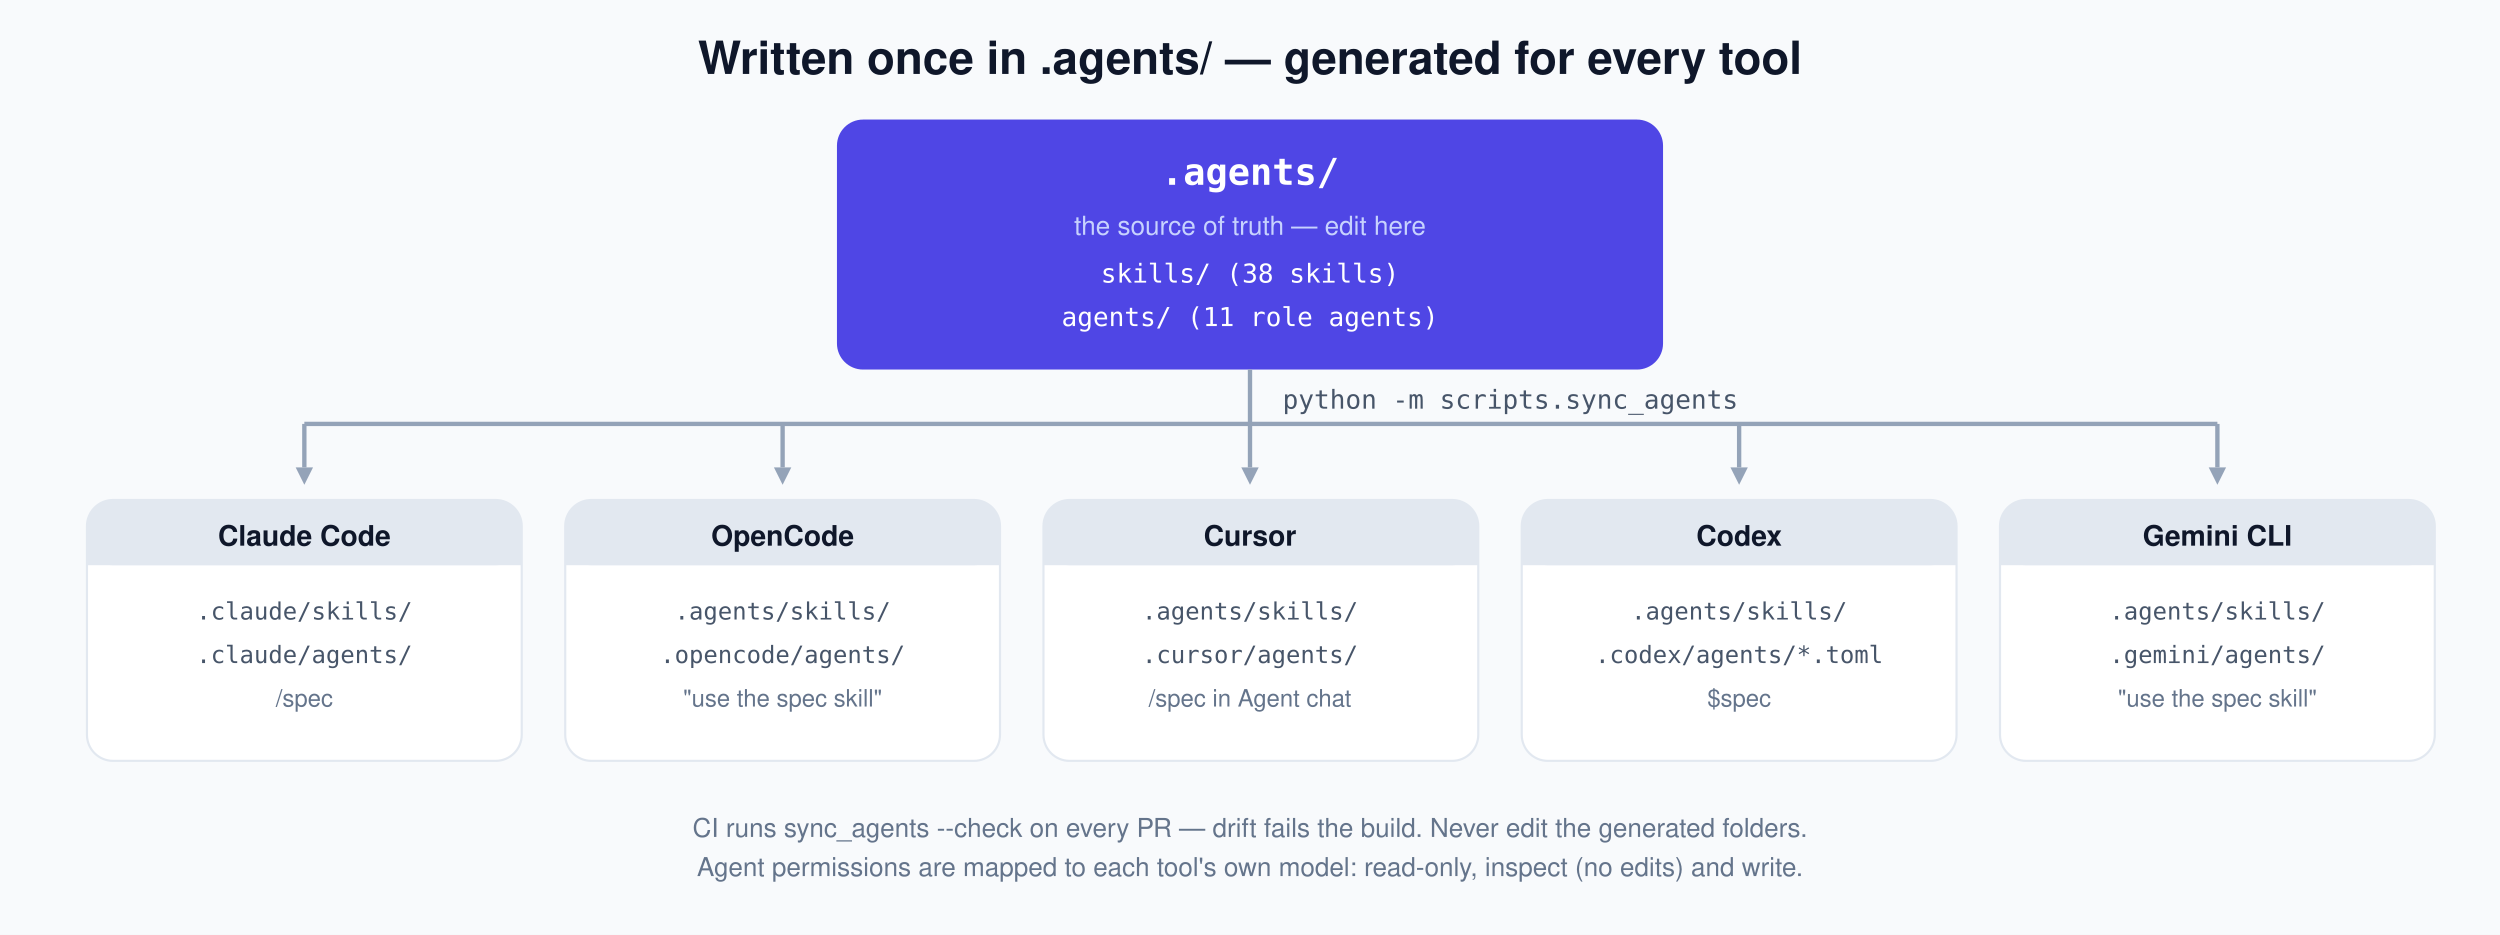
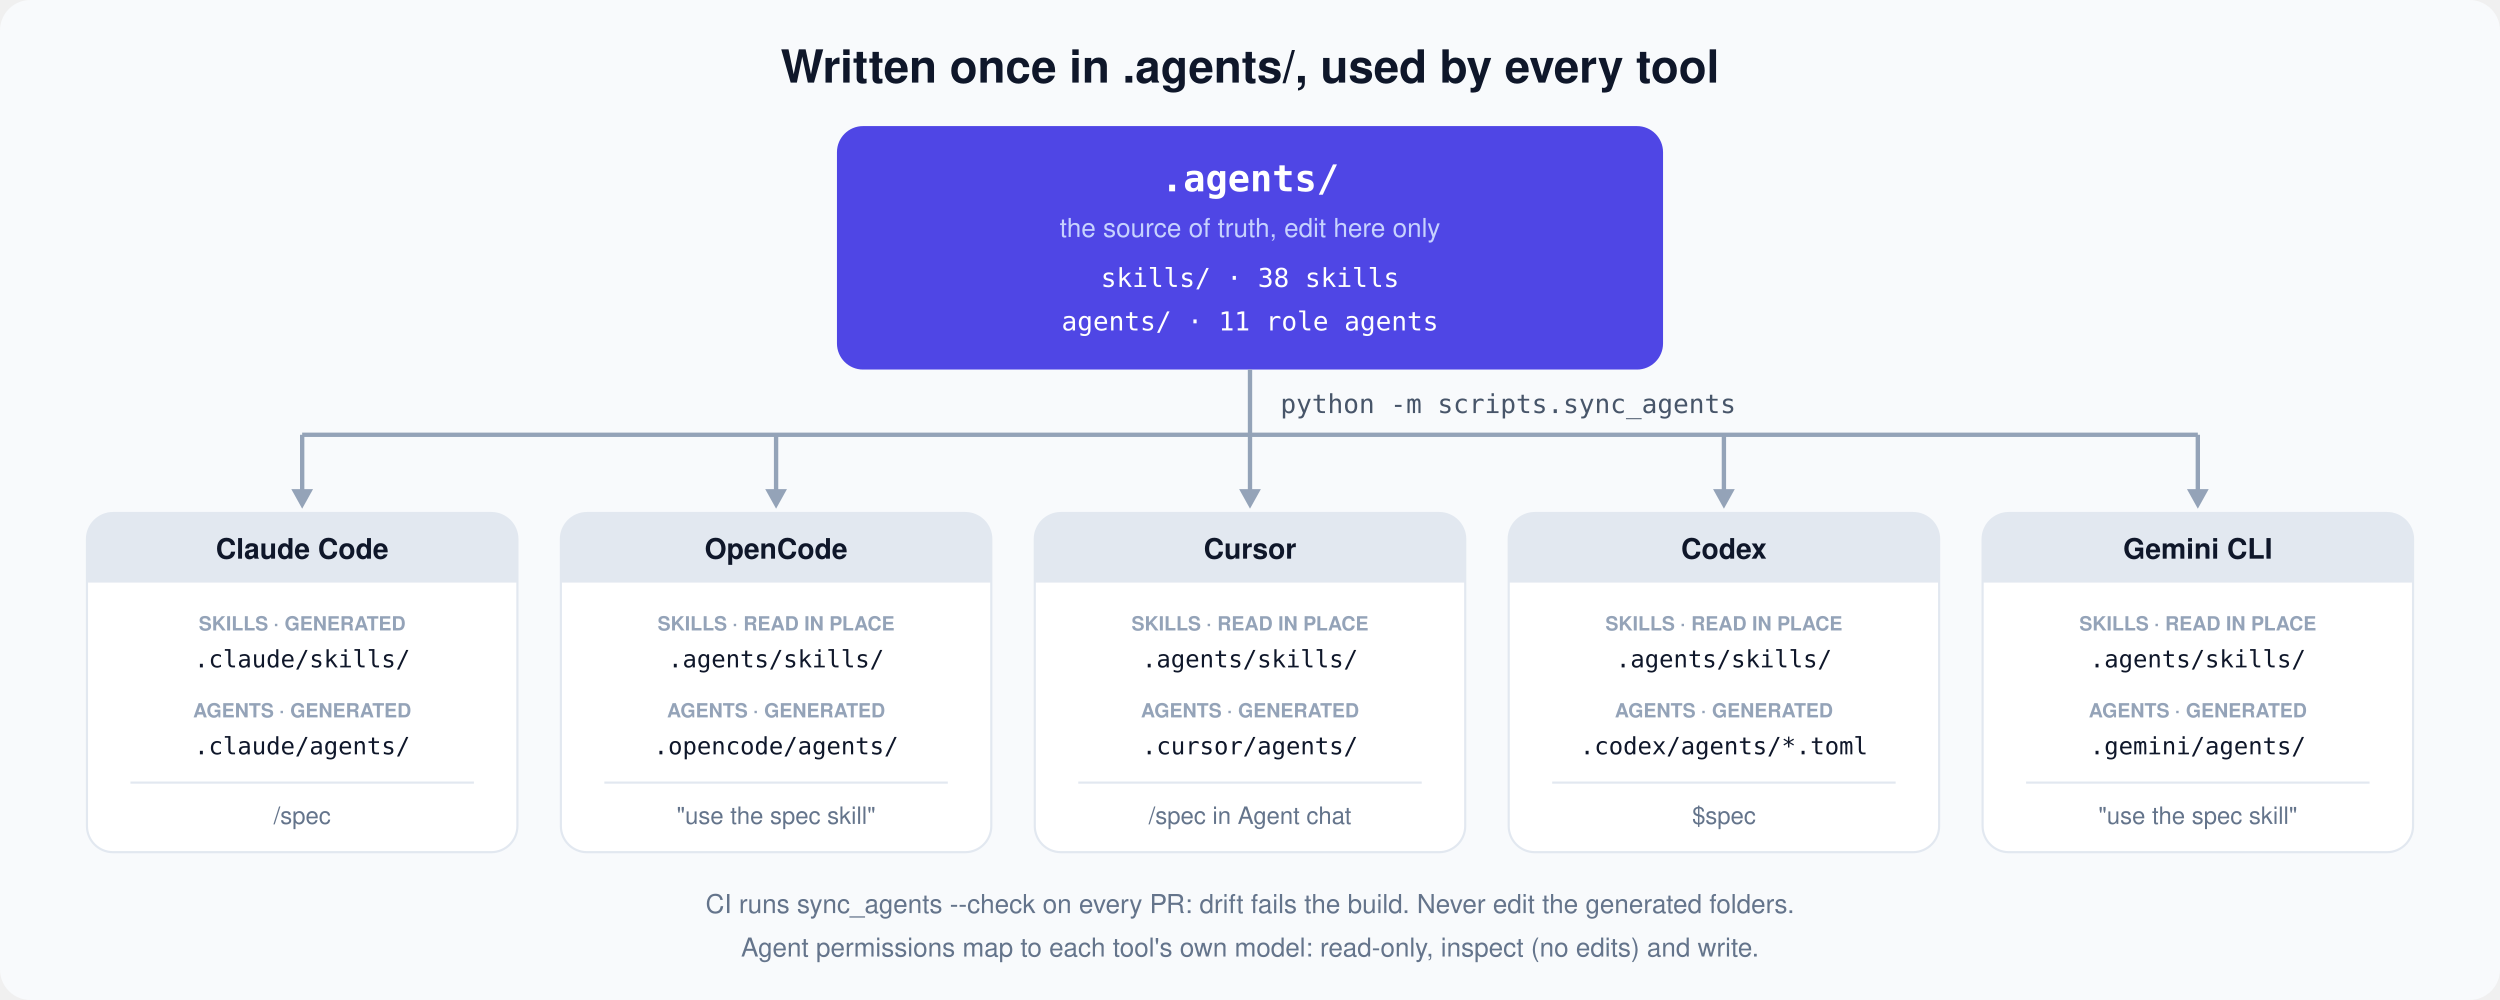
- <svg xmlns="http://www.w3.org/2000/svg" width="1150" height="430" viewBox="0 0 1150 430" font-family="system-ui, -apple-system, 'Segoe UI', Helvetica, Arial, sans-serif">
-   <rect width="1150" height="430" fill="#f8fafc" />
-   <text x="575" y="34" text-anchor="middle" font-size="21" font-weight="700" fill="#0f172a">Written once in .agents/ — generated for every tool</text>
-   <g>
-     <rect x="385" y="55" width="380" height="115" rx="12" fill="#4f46e5" />
-     <text x="575" y="85" text-anchor="middle" font-size="17" font-weight="700" fill="#ffffff" font-family="ui-monospace, 'SF Mono', Menlo, monospace">.agents/</text>
-     <text x="575" y="108" text-anchor="middle" font-size="12" fill="#c7d2fe">the source of truth — edit here</text>
-     <text x="575" y="130" text-anchor="middle" font-size="12" fill="#ffffff" font-family="ui-monospace, 'SF Mono', Menlo, monospace">skills/  (38 skills)</text>
-     <text x="575" y="150" text-anchor="middle" font-size="12" fill="#ffffff" font-family="ui-monospace, 'SF Mono', Menlo, monospace">agents/  (11 role agents)</text>
-   </g>
-   <line x1="575" y1="170" x2="575" y2="195" stroke="#94a3b8" stroke-width="2" />
-   <line x1="140" y1="195" x2="1020" y2="195" stroke="#94a3b8" stroke-width="2" />
-   <line x1="140" y1="195" x2="140" y2="215" stroke="#94a3b8" stroke-width="2" />
-   <line x1="360" y1="195" x2="360" y2="215" stroke="#94a3b8" stroke-width="2" />
-   <line x1="575" y1="195" x2="575" y2="215" stroke="#94a3b8" stroke-width="2" />
-   <line x1="800" y1="195" x2="800" y2="215" stroke="#94a3b8" stroke-width="2" />
-   <line x1="1020" y1="195" x2="1020" y2="215" stroke="#94a3b8" stroke-width="2" />
-   <path d="M 136 215 L 144 215 L 140 223 Z" fill="#94a3b8" />
-   <path d="M 356 215 L 364 215 L 360 223 Z" fill="#94a3b8" />
-   <path d="M 571 215 L 579 215 L 575 223 Z" fill="#94a3b8" />
-   <path d="M 796 215 L 804 215 L 800 223 Z" fill="#94a3b8" />
-   <path d="M 1016 215 L 1024 215 L 1020 223 Z" fill="#94a3b8" />
-   <text x="590" y="188" font-size="12" fill="#475569" font-family="ui-monospace, 'SF Mono', Menlo, monospace">python -m scripts.sync_agents</text>
-   <g>
-     <rect x="40" y="230" width="200" height="120" rx="12" fill="#ffffff" stroke="#e2e8f0" />
-     <rect x="40" y="230" width="200" height="30" rx="12" fill="#e2e8f0" />
-     <rect x="40" y="246" width="200" height="14" fill="#e2e8f0" />
-     <text x="140" y="251" text-anchor="middle" font-size="13" font-weight="700" fill="#0f172a">Claude Code</text>
-     <text x="140" y="285" text-anchor="middle" font-size="11" fill="#475569" font-family="ui-monospace, 'SF Mono', Menlo, monospace">.claude/skills/</text>
-     <text x="140" y="305" text-anchor="middle" font-size="11" fill="#475569" font-family="ui-monospace, 'SF Mono', Menlo, monospace">.claude/agents/</text>
-     <text x="140" y="325" text-anchor="middle" font-size="11" fill="#64748b">/spec</text>
-   </g>
-   <g>
-     <rect x="260" y="230" width="200" height="120" rx="12" fill="#ffffff" stroke="#e2e8f0" />
-     <rect x="260" y="230" width="200" height="30" rx="12" fill="#e2e8f0" />
-     <rect x="260" y="246" width="200" height="14" fill="#e2e8f0" />
-     <text x="360" y="251" text-anchor="middle" font-size="13" font-weight="700" fill="#0f172a">OpenCode</text>
-     <text x="360" y="285" text-anchor="middle" font-size="11" fill="#475569" font-family="ui-monospace, 'SF Mono', Menlo, monospace">.agents/skills/</text>
-     <text x="360" y="305" text-anchor="middle" font-size="11" fill="#475569" font-family="ui-monospace, 'SF Mono', Menlo, monospace">.opencode/agents/</text>
-     <text x="360" y="325" text-anchor="middle" font-size="11" fill="#64748b">"use the spec skill"</text>
-   </g>
-   <g>
-     <rect x="480" y="230" width="200" height="120" rx="12" fill="#ffffff" stroke="#e2e8f0" />
-     <rect x="480" y="230" width="200" height="30" rx="12" fill="#e2e8f0" />
-     <rect x="480" y="246" width="200" height="14" fill="#e2e8f0" />
-     <text x="575" y="251" text-anchor="middle" font-size="13" font-weight="700" fill="#0f172a">Cursor</text>
-     <text x="575" y="285" text-anchor="middle" font-size="11" fill="#475569" font-family="ui-monospace, 'SF Mono', Menlo, monospace">.agents/skills/</text>
-     <text x="575" y="305" text-anchor="middle" font-size="11" fill="#475569" font-family="ui-monospace, 'SF Mono', Menlo, monospace">.cursor/agents/</text>
-     <text x="575" y="325" text-anchor="middle" font-size="11" fill="#64748b">/spec in Agent chat</text>
-   </g>
-   <g>
-     <rect x="700" y="230" width="200" height="120" rx="12" fill="#ffffff" stroke="#e2e8f0" />
-     <rect x="700" y="230" width="200" height="30" rx="12" fill="#e2e8f0" />
-     <rect x="700" y="246" width="200" height="14" fill="#e2e8f0" />
-     <text x="800" y="251" text-anchor="middle" font-size="13" font-weight="700" fill="#0f172a">Codex</text>
-     <text x="800" y="285" text-anchor="middle" font-size="11" fill="#475569" font-family="ui-monospace, 'SF Mono', Menlo, monospace">.agents/skills/</text>
-     <text x="800" y="305" text-anchor="middle" font-size="11" fill="#475569" font-family="ui-monospace, 'SF Mono', Menlo, monospace">.codex/agents/*.toml</text>
-     <text x="800" y="325" text-anchor="middle" font-size="11" fill="#64748b">$spec</text>
-   </g>
-   <g>
-     <rect x="920" y="230" width="200" height="120" rx="12" fill="#ffffff" stroke="#e2e8f0" />
-     <rect x="920" y="230" width="200" height="30" rx="12" fill="#e2e8f0" />
-     <rect x="920" y="246" width="200" height="14" fill="#e2e8f0" />
-     <text x="1020" y="251" text-anchor="middle" font-size="13" font-weight="700" fill="#0f172a">Gemini CLI</text>
-     <text x="1020" y="285" text-anchor="middle" font-size="11" fill="#475569" font-family="ui-monospace, 'SF Mono', Menlo, monospace">.agents/skills/</text>
-     <text x="1020" y="305" text-anchor="middle" font-size="11" fill="#475569" font-family="ui-monospace, 'SF Mono', Menlo, monospace">.gemini/agents/</text>
-     <text x="1020" y="325" text-anchor="middle" font-size="11" fill="#64748b">"use the spec skill"</text>
-   </g>
-   <text x="575" y="385" text-anchor="middle" font-size="12" fill="#64748b">CI runs sync_agents --check on every PR — drift fails the build. Never edit the generated folders.</text>
-   <text x="575" y="403" text-anchor="middle" font-size="12" fill="#64748b">Agent permissions are mapped to each tool's own model: read-only, inspect (no edits) and write.</text>
+ <svg xmlns="http://www.w3.org/2000/svg" width="1150" height="460" viewBox="0 0 1150 460" font-family="system-ui, -apple-system, 'Segoe UI', Helvetica, Arial, sans-serif" role="img" aria-label="One source of truth in .agents/: Claude Code gets generated skills, the other tools read .agents/skills/ in place, and every tool gets generated agents">
+   <rect width="1150" height="460" rx="14" fill="#f8fafc" />
+   <text x="575.0" y="38" text-anchor="middle" font-size="21" fill="#0f172a" font-weight="700">Written once in .agents/, used by every tool</text>
+   <rect x="385" y="58" width="380" height="112" rx="12" fill="#4f46e5" />
+   <text x="575.0" y="88" text-anchor="middle" font-size="17" fill="#ffffff" font-weight="700" font-family="ui-monospace, 'SF Mono', Menlo, Consolas, monospace">.agents/</text>
+   <text x="575.0" y="109" text-anchor="middle" font-size="12" fill="#c7d2fe">the source of truth, edit here only</text>
+   <text x="575.0" y="132" text-anchor="middle" font-size="12" fill="#ffffff" font-family="ui-monospace, 'SF Mono', Menlo, Consolas, monospace">skills/ · 38 skills</text>
+   <text x="575.0" y="152" text-anchor="middle" font-size="12" fill="#ffffff" font-family="ui-monospace, 'SF Mono', Menlo, Consolas, monospace">agents/ · 11 role agents</text>
+   <path d="M 575.0 170 V 200 M 139.0 200 H 1011.0" stroke="#94a3b8" stroke-width="2" fill="none" />
+   <line x1="139.0" y1="200" x2="139.0" y2="226" stroke="#94a3b8" stroke-width="2" />
+   <path d="M 134.0 225 L 144.0 225 L 139.0 234 Z" fill="#94a3b8" />
+   <line x1="357.0" y1="200" x2="357.0" y2="226" stroke="#94a3b8" stroke-width="2" />
+   <path d="M 352.0 225 L 362.0 225 L 357.0 234 Z" fill="#94a3b8" />
+   <line x1="575.0" y1="200" x2="575.0" y2="226" stroke="#94a3b8" stroke-width="2" />
+   <path d="M 570.0 225 L 580.0 225 L 575.0 234 Z" fill="#94a3b8" />
+   <line x1="793.0" y1="200" x2="793.0" y2="226" stroke="#94a3b8" stroke-width="2" />
+   <path d="M 788.0 225 L 798.0 225 L 793.0 234 Z" fill="#94a3b8" />
+   <line x1="1011.0" y1="200" x2="1011.0" y2="226" stroke="#94a3b8" stroke-width="2" />
+   <path d="M 1006.0 225 L 1016.0 225 L 1011.0 234 Z" fill="#94a3b8" />
+   <text x="589.0" y="190" text-anchor="start" font-size="12" fill="#475569" font-family="ui-monospace, 'SF Mono', Menlo, Consolas, monospace">python -m scripts.sync_agents</text>
+   <rect x="40.0" y="236" width="198" height="156" rx="12" fill="#ffffff" stroke="#e2e8f0" />
+   <path d="M 40.0 268 V 248 a 12 12 0 0 1 12 -12 H 226.0 a 12 12 0 0 1 12 12 V 268 Z" fill="#e2e8f0" />
+   <text x="139.0" y="257.0" text-anchor="middle" font-size="13" fill="#0f172a" font-weight="700">Claude Code</text>
+   <text x="139.0" y="290" text-anchor="middle" font-size="9" fill="#94a3b8" font-weight="700">SKILLS · GENERATED</text>
+   <text x="139.0" y="307" text-anchor="middle" font-size="11" fill="#0f172a" font-family="ui-monospace, 'SF Mono', Menlo, Consolas, monospace">.claude/skills/</text>
+   <text x="139.0" y="330" text-anchor="middle" font-size="9" fill="#94a3b8" font-weight="700">AGENTS · GENERATED</text>
+   <text x="139.0" y="347" text-anchor="middle" font-size="11" fill="#0f172a" font-family="ui-monospace, 'SF Mono', Menlo, Consolas, monospace">.claude/agents/</text>
+   <line x1="60.0" y1="360" x2="218.0" y2="360" stroke="#e2e8f0" />
+   <text x="139.0" y="379" text-anchor="middle" font-size="11" fill="#64748b">/spec</text>
+   <rect x="258.0" y="236" width="198" height="156" rx="12" fill="#ffffff" stroke="#e2e8f0" />
+   <path d="M 258.0 268 V 248 a 12 12 0 0 1 12 -12 H 444.0 a 12 12 0 0 1 12 12 V 268 Z" fill="#e2e8f0" />
+   <text x="357.0" y="257.0" text-anchor="middle" font-size="13" fill="#0f172a" font-weight="700">OpenCode</text>
+   <text x="357.0" y="290" text-anchor="middle" font-size="9" fill="#94a3b8" font-weight="700">SKILLS · READ IN PLACE</text>
+   <text x="357.0" y="307" text-anchor="middle" font-size="11" fill="#0f172a" font-family="ui-monospace, 'SF Mono', Menlo, Consolas, monospace">.agents/skills/</text>
+   <text x="357.0" y="330" text-anchor="middle" font-size="9" fill="#94a3b8" font-weight="700">AGENTS · GENERATED</text>
+   <text x="357.0" y="347" text-anchor="middle" font-size="11" fill="#0f172a" font-family="ui-monospace, 'SF Mono', Menlo, Consolas, monospace">.opencode/agents/</text>
+   <line x1="278.0" y1="360" x2="436.0" y2="360" stroke="#e2e8f0" />
+   <text x="357.0" y="379" text-anchor="middle" font-size="11" fill="#64748b">"use the spec skill"</text>
+   <rect x="476.0" y="236" width="198" height="156" rx="12" fill="#ffffff" stroke="#e2e8f0" />
+   <path d="M 476.0 268 V 248 a 12 12 0 0 1 12 -12 H 662.0 a 12 12 0 0 1 12 12 V 268 Z" fill="#e2e8f0" />
+   <text x="575.0" y="257.0" text-anchor="middle" font-size="13" fill="#0f172a" font-weight="700">Cursor</text>
+   <text x="575.0" y="290" text-anchor="middle" font-size="9" fill="#94a3b8" font-weight="700">SKILLS · READ IN PLACE</text>
+   <text x="575.0" y="307" text-anchor="middle" font-size="11" fill="#0f172a" font-family="ui-monospace, 'SF Mono', Menlo, Consolas, monospace">.agents/skills/</text>
+   <text x="575.0" y="330" text-anchor="middle" font-size="9" fill="#94a3b8" font-weight="700">AGENTS · GENERATED</text>
+   <text x="575.0" y="347" text-anchor="middle" font-size="11" fill="#0f172a" font-family="ui-monospace, 'SF Mono', Menlo, Consolas, monospace">.cursor/agents/</text>
+   <line x1="496.0" y1="360" x2="654.0" y2="360" stroke="#e2e8f0" />
+   <text x="575.0" y="379" text-anchor="middle" font-size="11" fill="#64748b">/spec in Agent chat</text>
+   <rect x="694.0" y="236" width="198" height="156" rx="12" fill="#ffffff" stroke="#e2e8f0" />
+   <path d="M 694.0 268 V 248 a 12 12 0 0 1 12 -12 H 880.0 a 12 12 0 0 1 12 12 V 268 Z" fill="#e2e8f0" />
+   <text x="793.0" y="257.0" text-anchor="middle" font-size="13" fill="#0f172a" font-weight="700">Codex</text>
+   <text x="793.0" y="290" text-anchor="middle" font-size="9" fill="#94a3b8" font-weight="700">SKILLS · READ IN PLACE</text>
+   <text x="793.0" y="307" text-anchor="middle" font-size="11" fill="#0f172a" font-family="ui-monospace, 'SF Mono', Menlo, Consolas, monospace">.agents/skills/</text>
+   <text x="793.0" y="330" text-anchor="middle" font-size="9" fill="#94a3b8" font-weight="700">AGENTS · GENERATED</text>
+   <text x="793.0" y="347" text-anchor="middle" font-size="11" fill="#0f172a" font-family="ui-monospace, 'SF Mono', Menlo, Consolas, monospace">.codex/agents/*.toml</text>
+   <line x1="714.0" y1="360" x2="872.0" y2="360" stroke="#e2e8f0" />
+   <text x="793.0" y="379" text-anchor="middle" font-size="11" fill="#64748b">$spec</text>
+   <rect x="912.0" y="236" width="198" height="156" rx="12" fill="#ffffff" stroke="#e2e8f0" />
+   <path d="M 912.0 268 V 248 a 12 12 0 0 1 12 -12 H 1098.0 a 12 12 0 0 1 12 12 V 268 Z" fill="#e2e8f0" />
+   <text x="1011.0" y="257.0" text-anchor="middle" font-size="13" fill="#0f172a" font-weight="700">Gemini CLI</text>
+   <text x="1011.0" y="290" text-anchor="middle" font-size="9" fill="#94a3b8" font-weight="700">SKILLS · READ IN PLACE</text>
+   <text x="1011.0" y="307" text-anchor="middle" font-size="11" fill="#0f172a" font-family="ui-monospace, 'SF Mono', Menlo, Consolas, monospace">.agents/skills/</text>
+   <text x="1011.0" y="330" text-anchor="middle" font-size="9" fill="#94a3b8" font-weight="700">AGENTS · GENERATED</text>
+   <text x="1011.0" y="347" text-anchor="middle" font-size="11" fill="#0f172a" font-family="ui-monospace, 'SF Mono', Menlo, Consolas, monospace">.gemini/agents/</text>
+   <line x1="932.0" y1="360" x2="1090.0" y2="360" stroke="#e2e8f0" />
+   <text x="1011.0" y="379" text-anchor="middle" font-size="11" fill="#64748b">"use the spec skill"</text>
+   <text x="575.0" y="420" text-anchor="middle" font-size="12" fill="#64748b">CI runs sync_agents --check on every PR: drift fails the build. Never edit the generated folders.</text>
+   <text x="575.0" y="440" text-anchor="middle" font-size="12" fill="#64748b">Agent permissions map to each tool's own model: read-only, inspect (no edits) and write.</text>
</svg>
